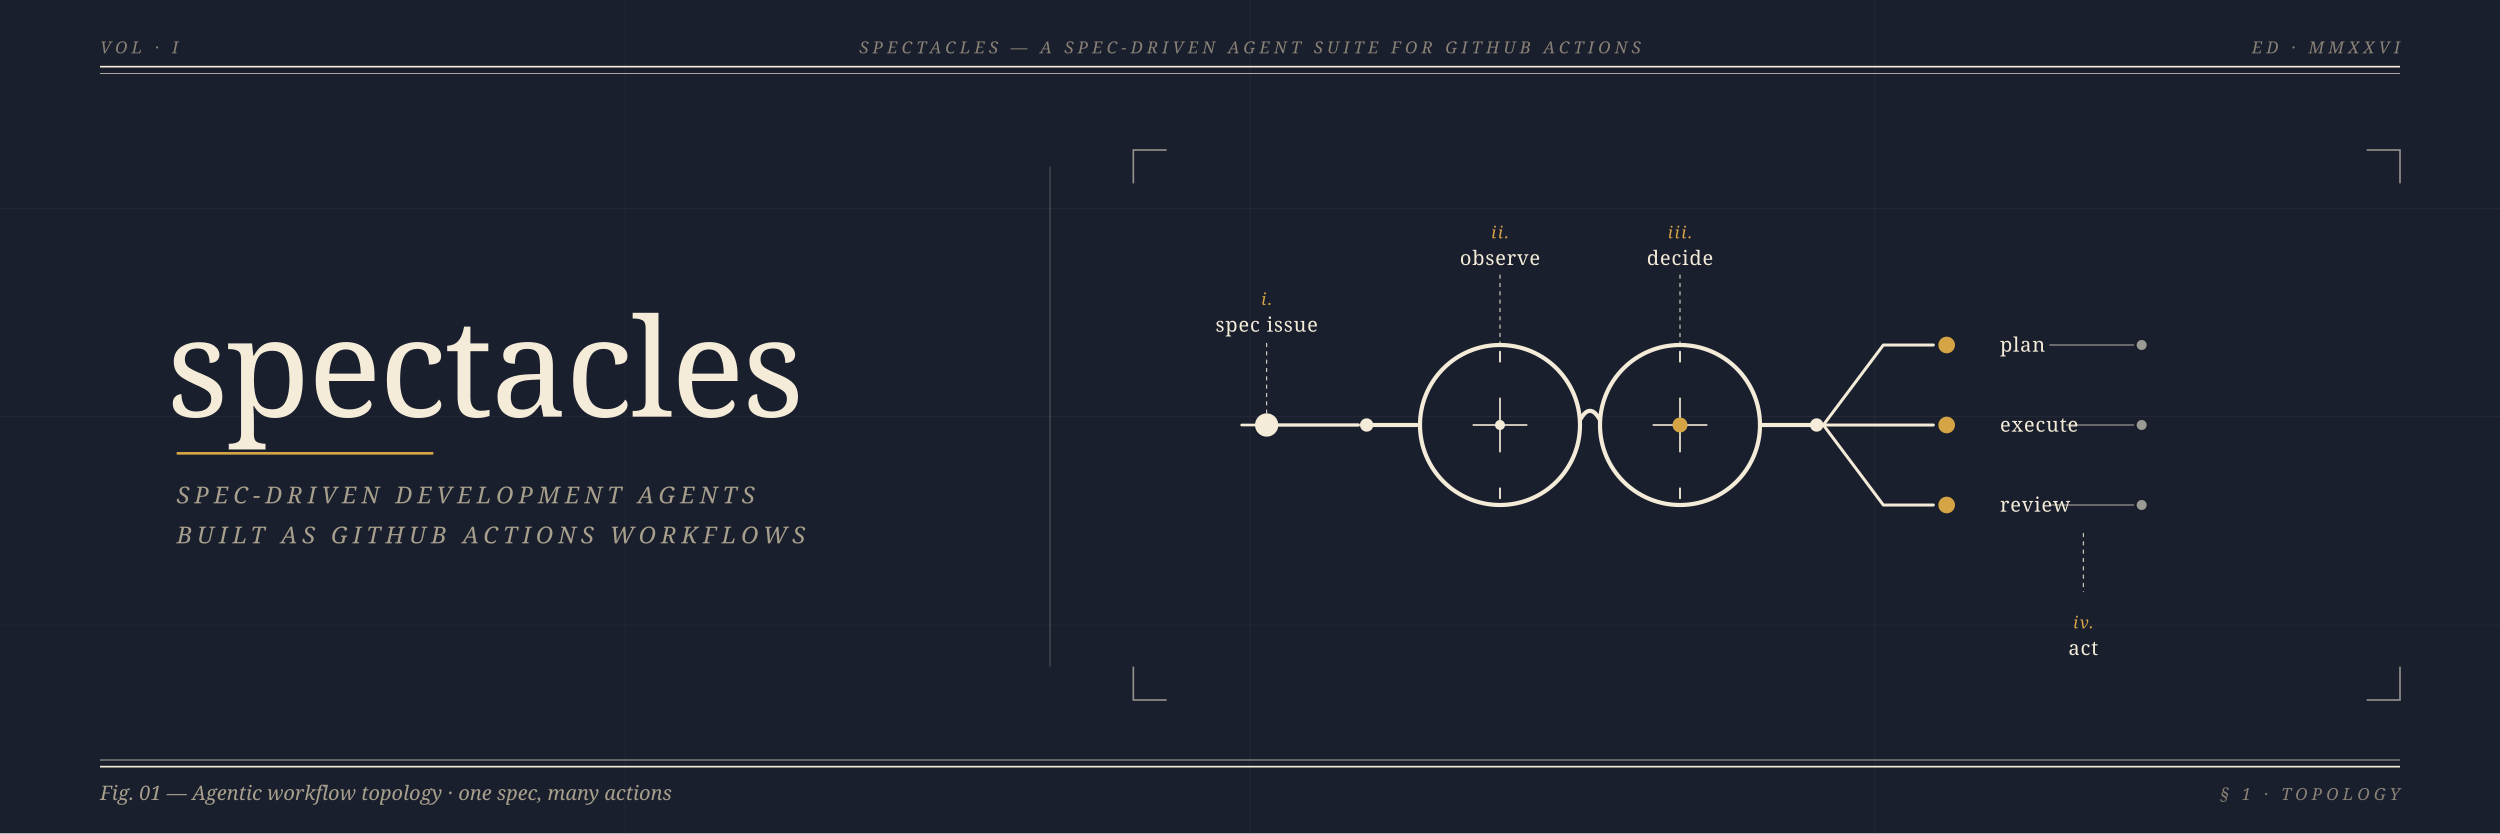
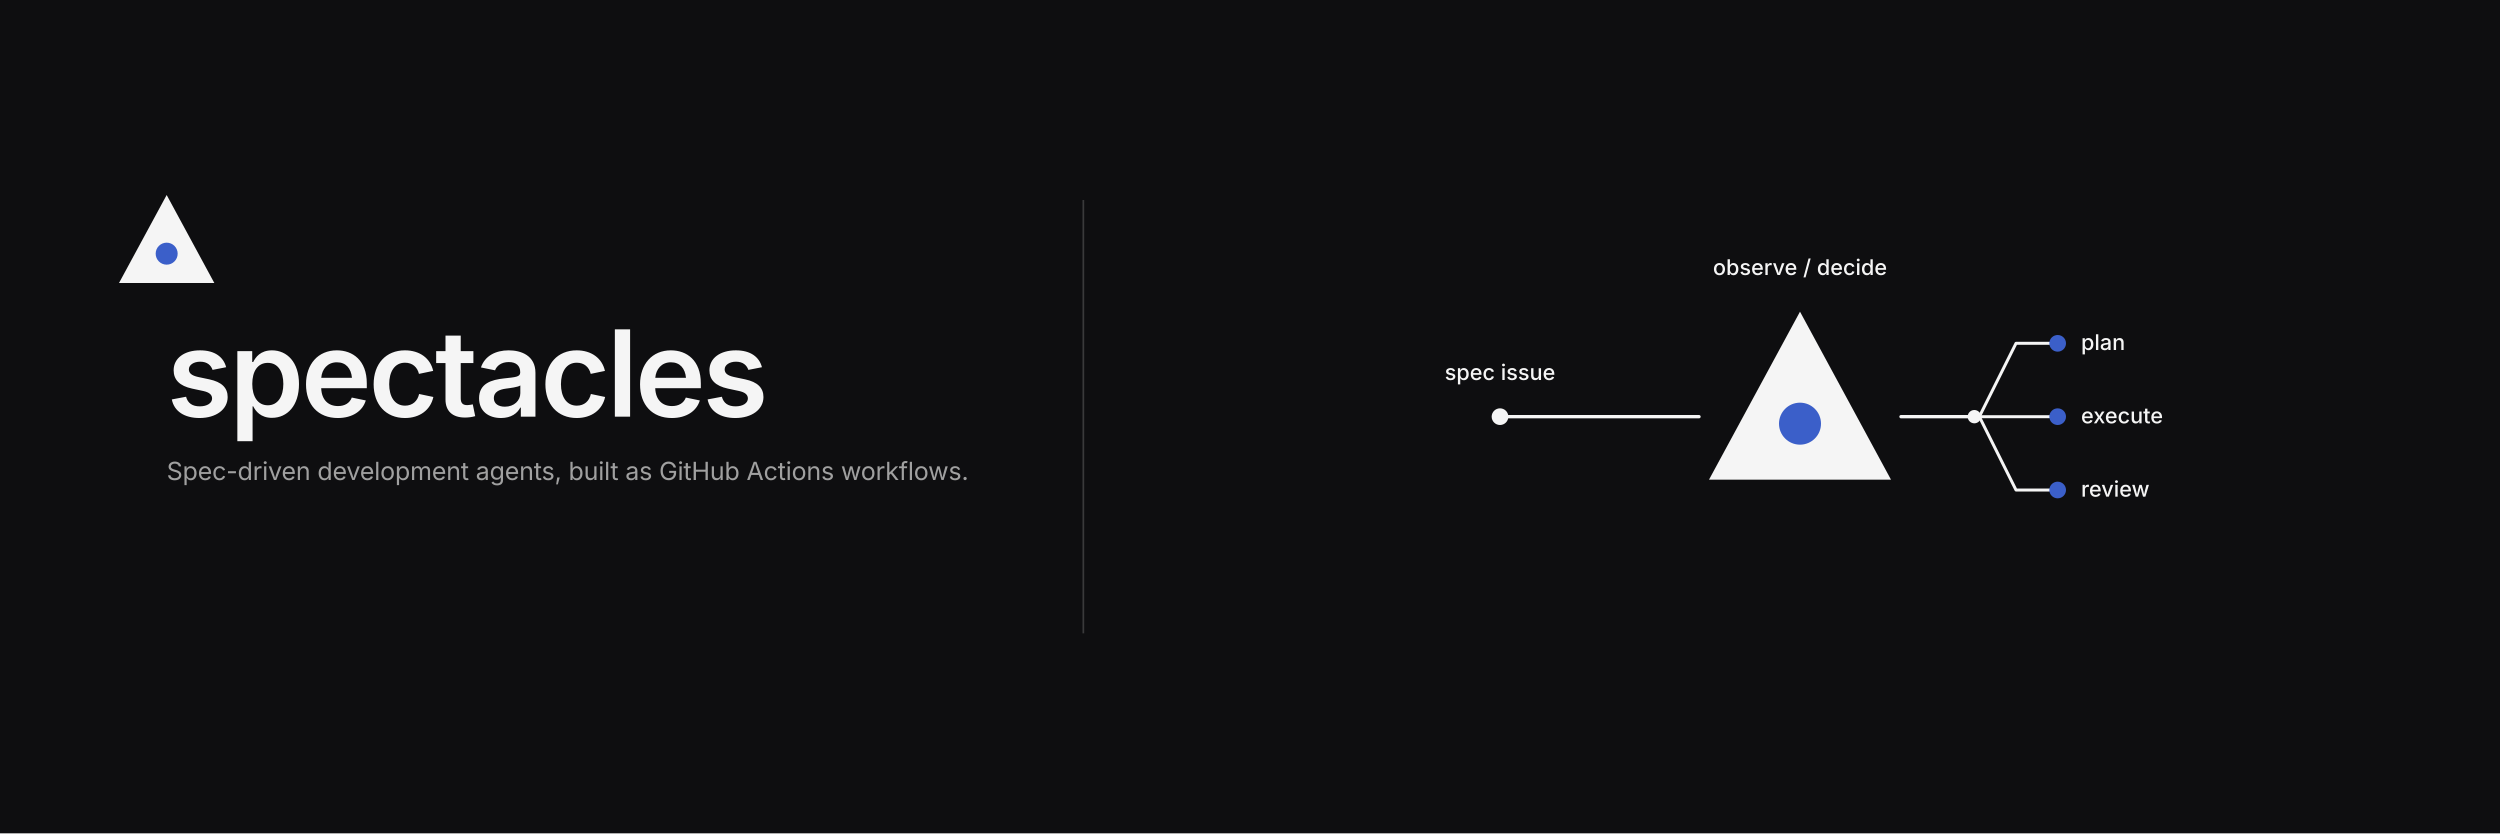
<svg xmlns="http://www.w3.org/2000/svg" viewBox="0 0 1500 500" width="1500" height="500">
-   <rect width="1500" height="500" fill="#1a1f2e" />
-   <g stroke="#f4ecd8" stroke-width="0.4" fill="none" opacity="0.07">
-     <line x1="0" y1="125" x2="1500" y2="125" />
-     <line x1="0" y1="250" x2="1500" y2="250" />
-     <line x1="0" y1="375" x2="1500" y2="375" />
-     <line x1="375" y1="0" x2="375" y2="500" />
-     <line x1="750" y1="0" x2="750" y2="500" />
-     <line x1="1125" y1="0" x2="1125" y2="500" />
+   <rect width="1500" height="500" fill="#0e0e10" />
+   <g transform="translate(100 250)">
+     <g transform="translate(0 -100)">
+       <g transform="scale(1.1)">
+         <path d="M 0 -30 L 26 18 L -26 18 Z" fill="#f5f5f5" />
+         <circle cx="0" cy="2" r="6" fill="#3b5fc9" />
+       </g>
+     </g>
+     <text x="0" y="0" font-family="Inter, system-ui, -apple-system, 'Segoe UI', Roboto, sans-serif" font-size="72" font-weight="600" fill="#f5f5f5" letter-spacing="-2">spectacles</text>
+     <text x="0" y="38" font-family="Inter, system-ui, -apple-system, 'Segoe UI', Roboto, sans-serif" font-size="15" font-weight="400" fill="#a0a0a0" letter-spacing="-0.1">Spec-driven development agents, built as GitHub Actions workflows.</text>
  </g>
-   <line x1="60" y1="40" x2="1440" y2="40" stroke="#f4ecd8" stroke-width="1" />
-   <line x1="60" y1="44" x2="1440" y2="44" stroke="#f4ecd8" stroke-width="0.4" />
-   <text x="60" y="32" font-family="Fraunces, Georgia, serif" font-size="10" font-style="italic" fill="#8a8276" letter-spacing="2.5">VOL · I</text>
-   <text x="750" y="32" text-anchor="middle" font-family="Fraunces, Georgia, serif" font-size="10" font-style="italic" fill="#8a8276" letter-spacing="2.5">SPECTACLES — A SPEC-DRIVEN AGENT SUITE FOR GITHUB ACTIONS</text>
-   <text x="1440" y="32" text-anchor="end" font-family="Fraunces, Georgia, serif" font-size="10" font-style="italic" fill="#8a8276" letter-spacing="2.5">ED · MMXXVI</text>
-   <line x1="60" y1="456" x2="1440" y2="456" stroke="#f4ecd8" stroke-width="0.4" />
-   <line x1="60" y1="460" x2="1440" y2="460" stroke="#f4ecd8" stroke-width="1" />
-   <text x="60" y="480" font-family="Fraunces, Georgia, serif" font-size="12" font-style="italic" fill="#a8a08c">Fig. 01 — Agentic workflow topology · one spec, many actions</text>
-   <text x="1440" y="480" text-anchor="end" font-family="Fraunces, Georgia, serif" font-size="10" font-style="italic" fill="#8a8276" letter-spacing="2.5">§ 1 · TOPOLOGY</text>
-   <g transform="translate(100 250)">
-     <text x="0" y="0" font-family="Fraunces, Georgia, serif" font-size="82" font-weight="500" fill="#f4ecd8" letter-spacing="-1.2">spectacles</text>
-     <line x1="6" y1="22" x2="160" y2="22" stroke="#d4a445" stroke-width="1.6" />
-     <text x="6" y="52" font-family="Fraunces, Georgia, serif" font-size="14" font-style="italic" fill="#a8a08c" letter-spacing="3">SPEC-DRIVEN DEVELOPMENT AGENTS</text>
-     <text x="6" y="76" font-family="Fraunces, Georgia, serif" font-size="14" font-style="italic" fill="#a8a08c" letter-spacing="3">BUILT AS GITHUB ACTIONS WORKFLOWS</text>
-   </g>
-   <line x1="630" y1="100" x2="630" y2="400" stroke="#f4ecd8" stroke-width="0.4" opacity="0.4" />
-   <g stroke="#f4ecd8" stroke-width="1" fill="none" opacity="0.55">
-     <path d="M680 110 L 680 90 L 700 90" />
-     <path d="M1420 90 L 1440 90 L 1440 110" />
-     <path d="M680 400 L 680 420 L 700 420" />
-     <path d="M1420 420 L 1440 420 L 1440 400" />
-   </g>
-   <g transform="translate(1060 255)" fill="none" stroke="#f4ecd8" stroke-linecap="round" stroke-linejoin="round">
-     <circle cx="-300" cy="0" r="7" fill="#f4ecd8" stroke="none" />
-     <line x1="-315" y1="0" x2="-305" y2="0" stroke-width="1.6" />
-     <line x1="-300" y1="-7" x2="-300" y2="-50" stroke-width="0.6" stroke-dasharray="2 3" />
-     <text x="-300" y="-72" text-anchor="middle" font-family="Fraunces, Georgia, serif" font-size="10" font-weight="500" font-style="italic" fill="#d4a445" stroke="none" letter-spacing="1">i.</text>
-     <text x="-300" y="-56" text-anchor="middle" font-family="Fraunces, Georgia, serif" font-size="12" fill="#f4ecd8" stroke="none" letter-spacing="0.5">spec issue</text>
-     <path d="M-293 0 L -245 0" stroke-width="2" />
-     <circle cx="-240" cy="0" r="4" fill="#f4ecd8" stroke="none" />
-     <path d="M-236 0 L -210 0" stroke-width="2.5" />
-     <circle cx="-160" cy="0" r="48" stroke-width="2.5" />
-     <line x1="-176" y1="0" x2="-144" y2="0" stroke-width="1" />
-     <line x1="-160" y1="-16" x2="-160" y2="16" stroke-width="1" />
-     <circle cx="-160" cy="0" r="3" fill="#f4ecd8" stroke="none" />
-     <line x1="-160" y1="-44" x2="-160" y2="-38" stroke-width="1.1" />
-     <line x1="-160" y1="38" x2="-160" y2="44" stroke-width="1.1" />
-     <line x1="-160" y1="-48" x2="-160" y2="-90" stroke-width="0.6" stroke-dasharray="2 3" />
-     <text x="-160" y="-112" text-anchor="middle" font-family="Fraunces, Georgia, serif" font-size="10" font-weight="500" font-style="italic" fill="#d4a445" stroke="none" letter-spacing="1">ii.</text>
-     <text x="-160" y="-96" text-anchor="middle" font-family="Fraunces, Georgia, serif" font-size="12" fill="#f4ecd8" stroke="none" letter-spacing="0.5">observe</text>
-     <path d="M-112 -3 Q -106 -14 -100 -3" stroke-width="2.5" />
-     <circle cx="-52" cy="0" r="48" stroke-width="2.5" />
-     <line x1="-68" y1="0" x2="-36" y2="0" stroke-width="1" />
-     <line x1="-52" y1="-16" x2="-52" y2="16" stroke-width="1" />
-     <circle cx="-52" cy="0" r="4.5" fill="#d4a445" stroke="none" />
-     <line x1="-52" y1="-44" x2="-52" y2="-38" stroke-width="1.1" />
-     <line x1="-52" y1="38" x2="-52" y2="44" stroke-width="1.1" />
-     <line x1="-52" y1="-48" x2="-52" y2="-90" stroke-width="0.6" stroke-dasharray="2 3" />
-     <text x="-52" y="-112" text-anchor="middle" font-family="Fraunces, Georgia, serif" font-size="10" font-weight="500" font-style="italic" fill="#d4a445" stroke="none" letter-spacing="1">iii.</text>
-     <text x="-52" y="-96" text-anchor="middle" font-family="Fraunces, Georgia, serif" font-size="12" fill="#f4ecd8" stroke="none" letter-spacing="0.5">decide</text>
-     <path d="M-4 0 L 26 0" stroke-width="2.5" />
-     <circle cx="30" cy="0" r="4" fill="#f4ecd8" stroke="none" />
-     <path d="M34 0 L 70 -48 L 100 -48" stroke-width="1.8" />
-     <path d="M34 0 L 100 0" stroke-width="1.8" />
-     <path d="M34 0 L 70 48 L 100 48" stroke-width="1.8" />
-     <circle cx="108" cy="-48" r="5" fill="#d4a445" stroke="none" />
-     <circle cx="108" cy="0" r="5" fill="#d4a445" stroke="none" />
-     <circle cx="108" cy="48" r="5" fill="#d4a445" stroke="none" />
-     <text x="140" y="-44" font-family="Fraunces, Georgia, serif" font-size="12" fill="#f4ecd8" stroke="none" letter-spacing="0.5">plan</text>
-     <text x="140" y="4" font-family="Fraunces, Georgia, serif" font-size="12" fill="#f4ecd8" stroke="none" letter-spacing="0.5">execute</text>
-     <text x="140" y="52" font-family="Fraunces, Georgia, serif" font-size="12" fill="#f4ecd8" stroke="none" letter-spacing="0.5">review</text>
-     <line x1="170" y1="-48" x2="220" y2="-48" stroke-width="1" opacity="0.45" />
-     <line x1="180" y1="0" x2="220" y2="0" stroke-width="1" opacity="0.45" />
-     <line x1="170" y1="48" x2="220" y2="48" stroke-width="1" opacity="0.45" />
-     <circle cx="225" cy="-48" r="3" fill="#f4ecd8" stroke="none" opacity="0.6" />
-     <circle cx="225" cy="0" r="3" fill="#f4ecd8" stroke="none" opacity="0.6" />
-     <circle cx="225" cy="48" r="3" fill="#f4ecd8" stroke="none" opacity="0.6" />
-     <line x1="190" y1="65" x2="190" y2="100" stroke-width="0.6" stroke-dasharray="2 3" />
-     <text x="190" y="122" text-anchor="middle" font-family="Fraunces, Georgia, serif" font-size="10" font-weight="500" font-style="italic" fill="#d4a445" stroke="none" letter-spacing="1">iv.</text>
-     <text x="190" y="138" text-anchor="middle" font-family="Fraunces, Georgia, serif" font-size="12" fill="#f4ecd8" stroke="none" letter-spacing="0.5">act</text>
+   <line x1="650" y1="120" x2="650" y2="380" stroke="#666666" stroke-width="1" opacity="0.5" />
+   <g transform="translate(1080 250)">
+     <circle cx="-180" cy="0" r="5" fill="#f5f5f5" />
+     <line x1="-175" y1="0" x2="-60.6" y2="0" stroke="#f5f5f5" stroke-width="2" stroke-linecap="round" />
+     <text x="-180" y="-22" text-anchor="middle" font-family="Inter, system-ui, -apple-system, 'Segoe UI', Roboto, sans-serif" font-size="13" font-weight="500" fill="#f5f5f5">spec issue</text>
+     <g>
+       <g transform="scale(2.1)">
+         <path d="M 0 -30 L 26 18 L -26 18 Z" fill="#f5f5f5" />
+         <circle cx="0" cy="2" r="6" fill="#3b5fc9" />
+       </g>
+     </g>
+     <text x="0" y="-85.0" text-anchor="middle" font-family="Inter, system-ui, -apple-system, 'Segoe UI', Roboto, sans-serif" font-size="13" font-weight="500" fill="#f5f5f5">observe / decide</text>
+     <line x1="60.6" y1="0" x2="101.6" y2="0" stroke="#f5f5f5" stroke-width="2" stroke-linecap="round" />
+     <circle cx="104.6" cy="0" r="4" fill="#f5f5f5" />
+     <path d="M 107.6 0 L 129.6 -44 L 149.6 -44" stroke="#f5f5f5" stroke-width="1.8" fill="none" stroke-linecap="round" stroke-linejoin="round" />
+     <circle cx="154.6" cy="-44" r="5" fill="#3b5fc9" />
+     <text x="168.6" y="-40" font-family="Inter, system-ui, -apple-system, 'Segoe UI', Roboto, sans-serif" font-size="13" font-weight="500" fill="#f5f5f5">plan</text>
+     <line x1="107.6" y1="0" x2="149.6" y2="0" stroke="#f5f5f5" stroke-width="1.8" stroke-linecap="round" />
+     <circle cx="154.6" cy="0" r="5" fill="#3b5fc9" />
+     <text x="168.6" y="4" font-family="Inter, system-ui, -apple-system, 'Segoe UI', Roboto, sans-serif" font-size="13" font-weight="500" fill="#f5f5f5">execute</text>
+     <path d="M 107.6 0 L 129.6 44 L 149.6 44" stroke="#f5f5f5" stroke-width="1.8" fill="none" stroke-linecap="round" stroke-linejoin="round" />
+     <circle cx="154.6" cy="44" r="5" fill="#3b5fc9" />
+     <text x="168.6" y="48" font-family="Inter, system-ui, -apple-system, 'Segoe UI', Roboto, sans-serif" font-size="13" font-weight="500" fill="#f5f5f5">review</text>
  </g>
</svg>
